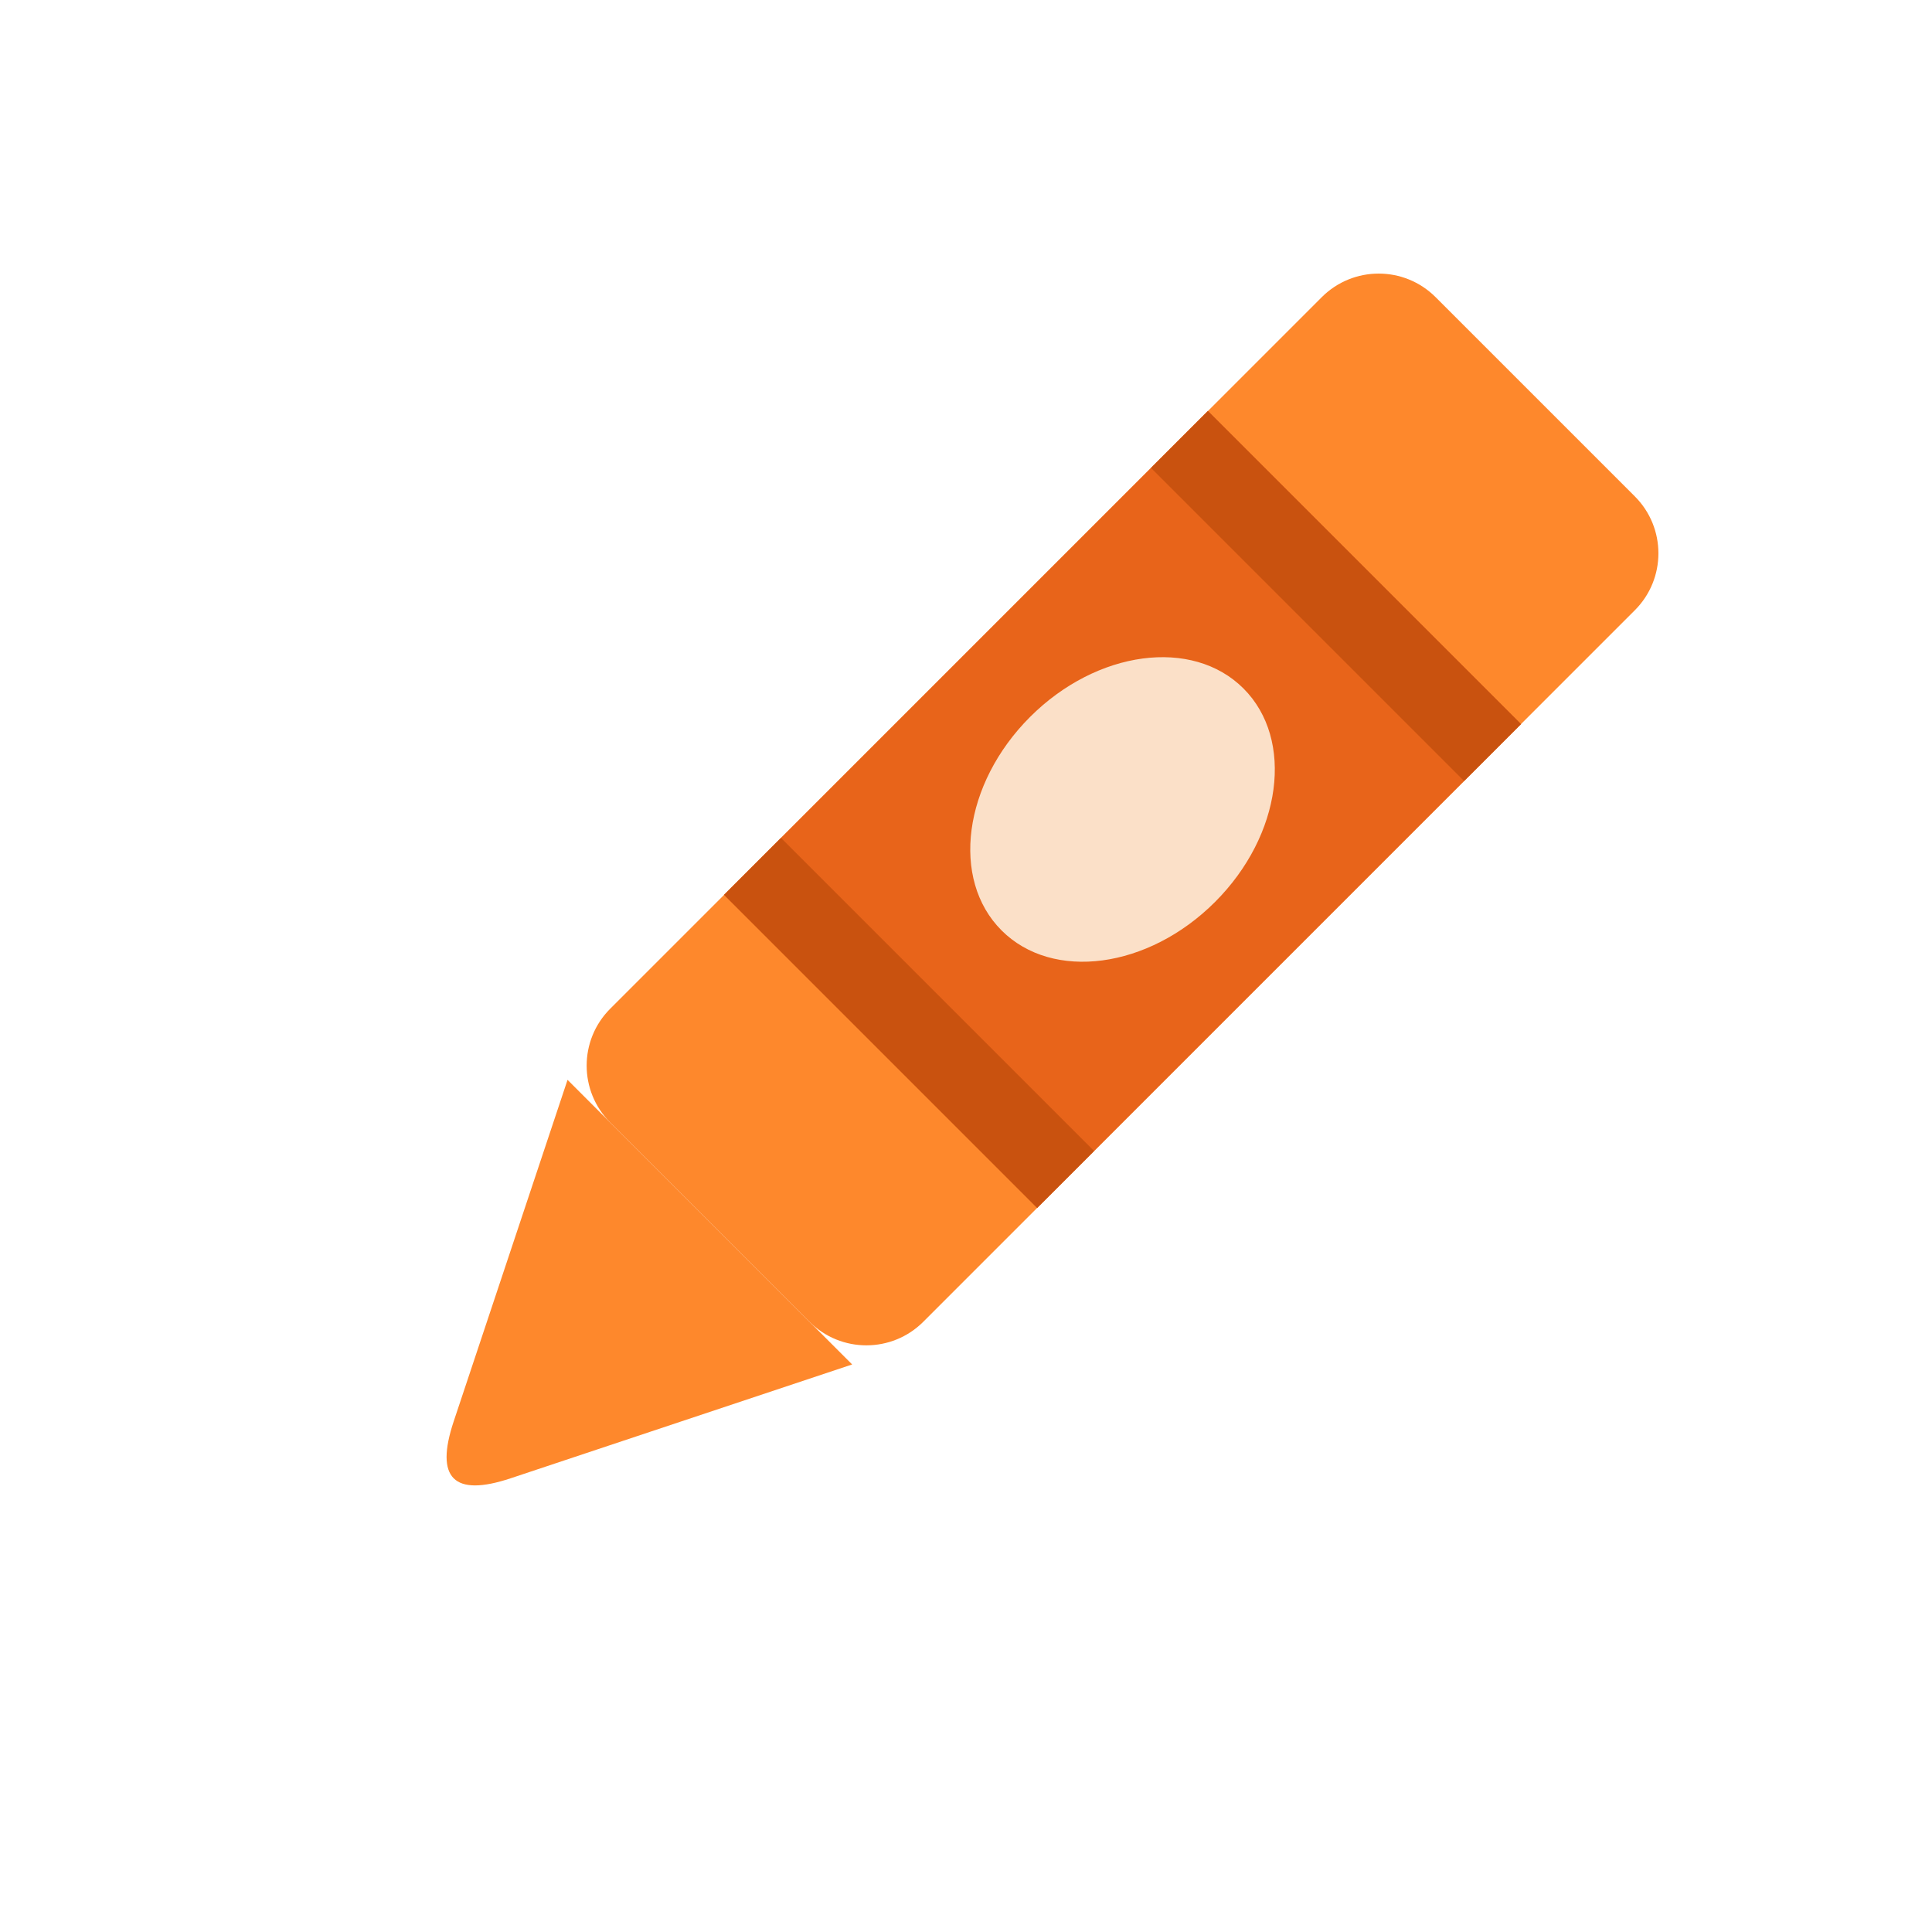
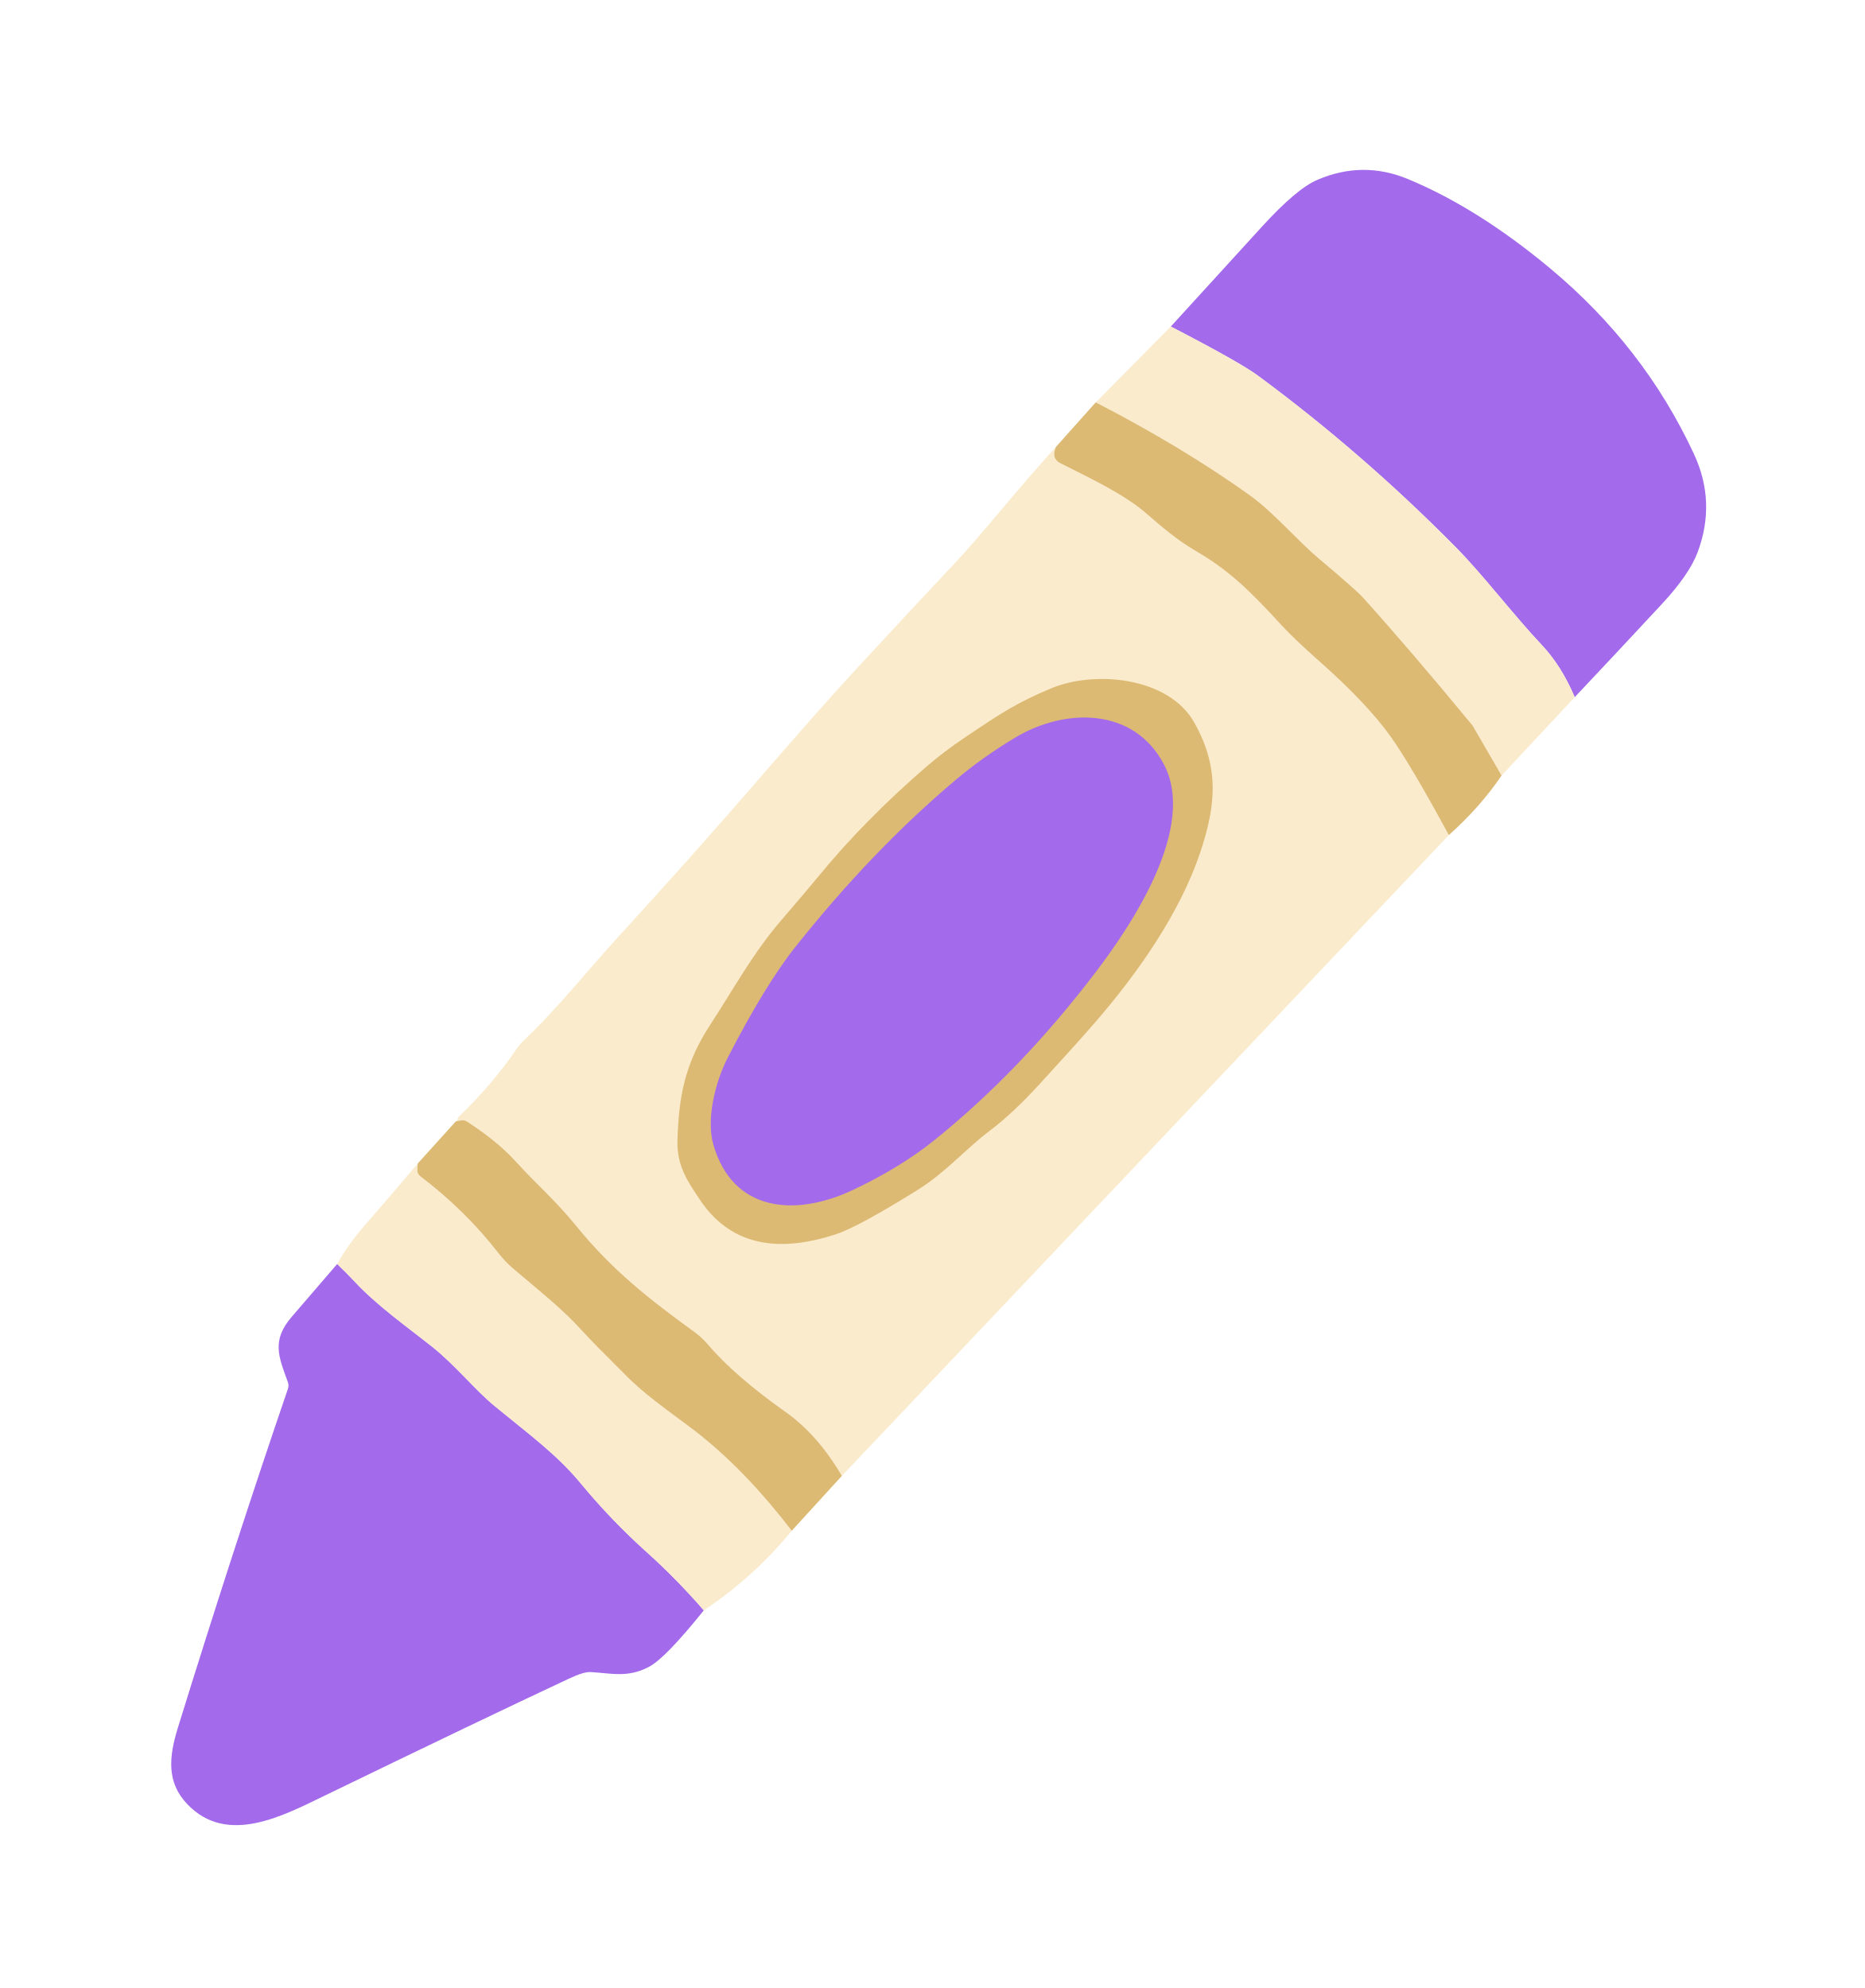
- <svg xmlns="http://www.w3.org/2000/svg" viewBox="0 0 96 96">
-   <g transform="rotate(45 48 48)">
-     <rect x="37" y="8" width="22" height="58" rx="4" fill="#fe882c" />
-     <path d="M38 66h20l-8 16q-2 4-4 0z" fill="#fe882c" />
-     <rect x="37" y="20" width="22" height="34" fill="#e8641a" />
-     <rect x="37" y="20" width="22" height="4" fill="#c9520f" />
-     <rect x="37" y="50" width="22" height="4" fill="#c9520f" />
-     <ellipse cx="48" cy="37" rx="6.5" ry="8.5" fill="#fbe0c8" />
+ <svg xmlns="http://www.w3.org/2000/svg" viewBox="0 0 271 289">
+   <g fill="#a36aeb">
+     <path d=" M 228.89 101.35 Q 226.95 96.80 224.17 93.84 C 219.71 89.09 215.57 83.56 211.51 79.46 Q 197.94 65.75 182.87 54.63 Q 180.23 52.67 170.18 47.47 Q 177.15 39.84 183.42 32.96 Q 188.43 27.46 191.47 26.15 Q 198.06 23.31 204.62 26.02 Q 214.76 30.22 225.30 39.00 Q 238.96 50.38 246.21 65.98 Q 249.48 73.00 246.75 80.29 Q 245.54 83.52 241.54 87.83 Q 235.32 94.53 228.89 101.35 Z" />
+     <path d=" M 49.01 183.75 Q 50.39 185.07 51.59 186.35 C 54.85 189.84 59.09 192.82 62.84 195.80 C 66.18 198.46 69.04 202.05 71.87 204.38 C 77.14 208.71 80.95 211.44 84.52 215.77 C 87.41 219.26 90.54 222.52 93.96 225.60 Q 98.32 229.51 102.30 234.10 Q 96.69 241.09 94.31 242.32 C 91.22 243.94 88.92 243.24 85.80 243.07 Q 84.84 243.02 82.67 244.04 Q 70.17 249.89 47.08 261.09 C 41.10 263.98 32.98 268.34 27.21 262.26 C 24.22 259.12 24.52 255.46 25.86 251.15 Q 34.03 224.76 41.85 201.90 A 1.51 1.46 45.5 0 0 41.84 200.91 C 40.50 197.23 39.43 194.87 42.42 191.41 Q 45.59 187.75 49.01 183.75 Z" />
  </g>
+   <g fill="#faebcc">
+     <path d=" M 170.18 47.47 Q 180.23 52.67 182.87 54.63 Q 197.94 65.75 211.51 79.46 C 215.57 83.56 219.71 89.09 224.17 93.84 Q 226.95 96.80 228.89 101.35 L 218.26 112.74 L 214.12 105.60 A 1.52 1.34 14.9 0 0 213.98 105.39 Q 205.04 94.55 198.14 86.89 Q 197.18 85.81 191.59 81.10 C 188.46 78.45 185.12 74.48 181.71 72.03 Q 171.86 64.98 159.27 58.49 L 170.18 47.47 Z" />
+     <path d=" M 153.49 64.96 Q 152.75 66.64 154.14 67.35 C 158.15 69.39 163.40 71.79 166.79 74.79 C 168.72 76.49 171.18 78.57 173.71 80.04 C 178.61 82.90 181.55 85.74 186.18 90.80 Q 188.09 92.88 191.75 96.12 Q 198.68 102.24 202.15 107.11 Q 205.02 111.14 210.59 121.40 L 122.37 214.55 Q 118.87 208.58 114.22 205.28 Q 106.77 200.01 102.85 195.39 A 11.18 10.86 86.8 0 0 100.95 193.64 C 94.24 188.76 89.02 184.68 83.73 178.18 C 80.72 174.47 77.94 172.12 75.05 168.93 C 72.86 166.51 70.34 164.65 67.88 163.04 A 1.19 1.16 55.9 0 0 67.04 162.87 L 66.26 163.01 Q 66.46 162.93 66.51 162.72 Q 66.56 162.44 66.64 162.37 Q 71.53 157.70 75.08 152.49 A 7.66 7.34 86.5 0 1 76.13 151.25 C 81.11 146.54 85.32 141.14 90.20 135.82 Q 100.51 124.56 109.91 113.70 Q 119.36 102.77 124.28 97.45 Q 133.24 87.75 139.06 81.57 Q 141.21 79.28 146.26 73.26 Q 149.78 69.06 153.49 64.96 Z" />
+     <path d=" M 60.71 169.15 L 60.66 170.11 A 1.04 1.02 -70.8 0 0 61.06 170.97 Q 67.66 175.99 72.42 182.14 A 15.71 15.37 -89.4 0 0 74.66 184.48 C 79.30 188.42 81.75 190.30 84.86 193.73 Q 86.18 195.19 91.21 200.19 C 94.51 203.47 98.99 206.36 101.98 208.78 Q 108.71 214.22 115.08 222.53 Q 109.50 229.33 102.30 234.10 Q 98.32 229.51 93.96 225.60 C 90.54 222.52 87.41 219.26 84.52 215.77 C 80.95 211.44 77.14 208.71 71.87 204.38 C 69.04 202.05 66.18 198.46 62.84 195.80 C 59.09 192.82 54.85 189.84 51.59 186.35 Q 50.39 185.07 49.01 183.75 Q 50.60 180.88 53.19 177.92 Q 56.97 173.59 60.71 169.15 Z" />
+   </g>
+   <g fill="#ddba74">
+     <path d=" M 218.26 112.74 Q 215.11 117.37 210.59 121.40 Q 205.02 111.14 202.15 107.11 Q 198.68 102.24 191.75 96.12 Q 188.09 92.88 186.18 90.80 C 181.55 85.74 178.61 82.90 173.71 80.04 C 171.18 78.57 168.72 76.49 166.79 74.79 C 163.40 71.79 158.15 69.39 154.14 67.35 Q 152.75 66.64 153.49 64.96 L 159.27 58.49 Q 171.86 64.98 181.71 72.03 C 185.12 74.48 188.46 78.45 191.59 81.10 Q 197.18 85.81 198.14 86.89 Q 205.04 94.55 213.98 105.39 A 1.52 1.34 14.9 0 1 214.12 105.60 L 218.26 112.74 Z" />
+     <path d=" M 122.37 214.55 L 115.08 222.53 Q 108.71 214.22 101.98 208.78 C 98.99 206.36 94.51 203.47 91.21 200.19 Q 86.18 195.19 84.86 193.73 C 81.75 190.30 79.30 188.42 74.66 184.48 A 15.71 15.37 -89.4 0 1 72.42 182.14 Q 67.66 175.99 61.06 170.97 A 1.04 1.02 -70.8 0 1 60.66 170.11 L 60.71 169.15 L 66.26 163.01 L 67.04 162.87 A 1.19 1.16 55.9 0 1 67.88 163.04 C 70.34 164.65 72.86 166.51 75.05 168.93 C 77.94 172.12 80.72 174.47 83.73 178.18 C 89.02 184.68 94.24 188.76 100.95 193.64 A 11.18 10.86 86.8 0 1 102.85 195.39 Q 106.77 200.01 114.22 205.28 Q 118.87 208.58 122.37 214.55 Z" />
+   </g>
+   <path fill="#ddba74" d=" M 121.46 179.44 C 113.71 181.96 106.53 181.49 101.80 174.51 C 99.70 171.41 98.37 169.28 98.47 165.76 C 98.66 159.56 99.47 154.71 103.26 148.93 C 106.55 143.90 109.43 138.57 113.54 133.80 Q 117.60 129.07 118.83 127.56 Q 125.58 119.29 134.69 111.42 Q 137.12 109.32 140.33 107.15 C 145.62 103.59 147.84 102.14 152.78 100.07 C 159.16 97.40 169.82 98.44 173.55 104.97 C 177.32 111.60 176.72 117.18 174.44 123.97 C 171.49 132.75 165.40 141.43 159.27 148.52 Q 156.69 151.51 151.15 157.55 Q 147.16 161.91 143.82 164.41 C 140.51 166.90 137.40 170.47 133.49 172.91 Q 124.79 178.35 121.46 179.44 Z" />
+   <path fill="#a36aeb" d=" M 103.69 166.41 C 102.66 162.84 103.86 157.48 105.79 153.73 Q 111.23 143.16 115.62 137.64 Q 126.87 123.50 139.01 113.29 Q 142.82 110.09 147.45 107.29 C 154.82 102.83 164.83 102.81 169.18 111.12 C 173.94 120.20 164.70 134.17 159.28 141.30 Q 148.34 155.67 135.79 165.77 Q 130.79 169.78 123.88 173.03 C 115.55 176.93 106.51 176.18 103.69 166.41 Z" />
</svg>
